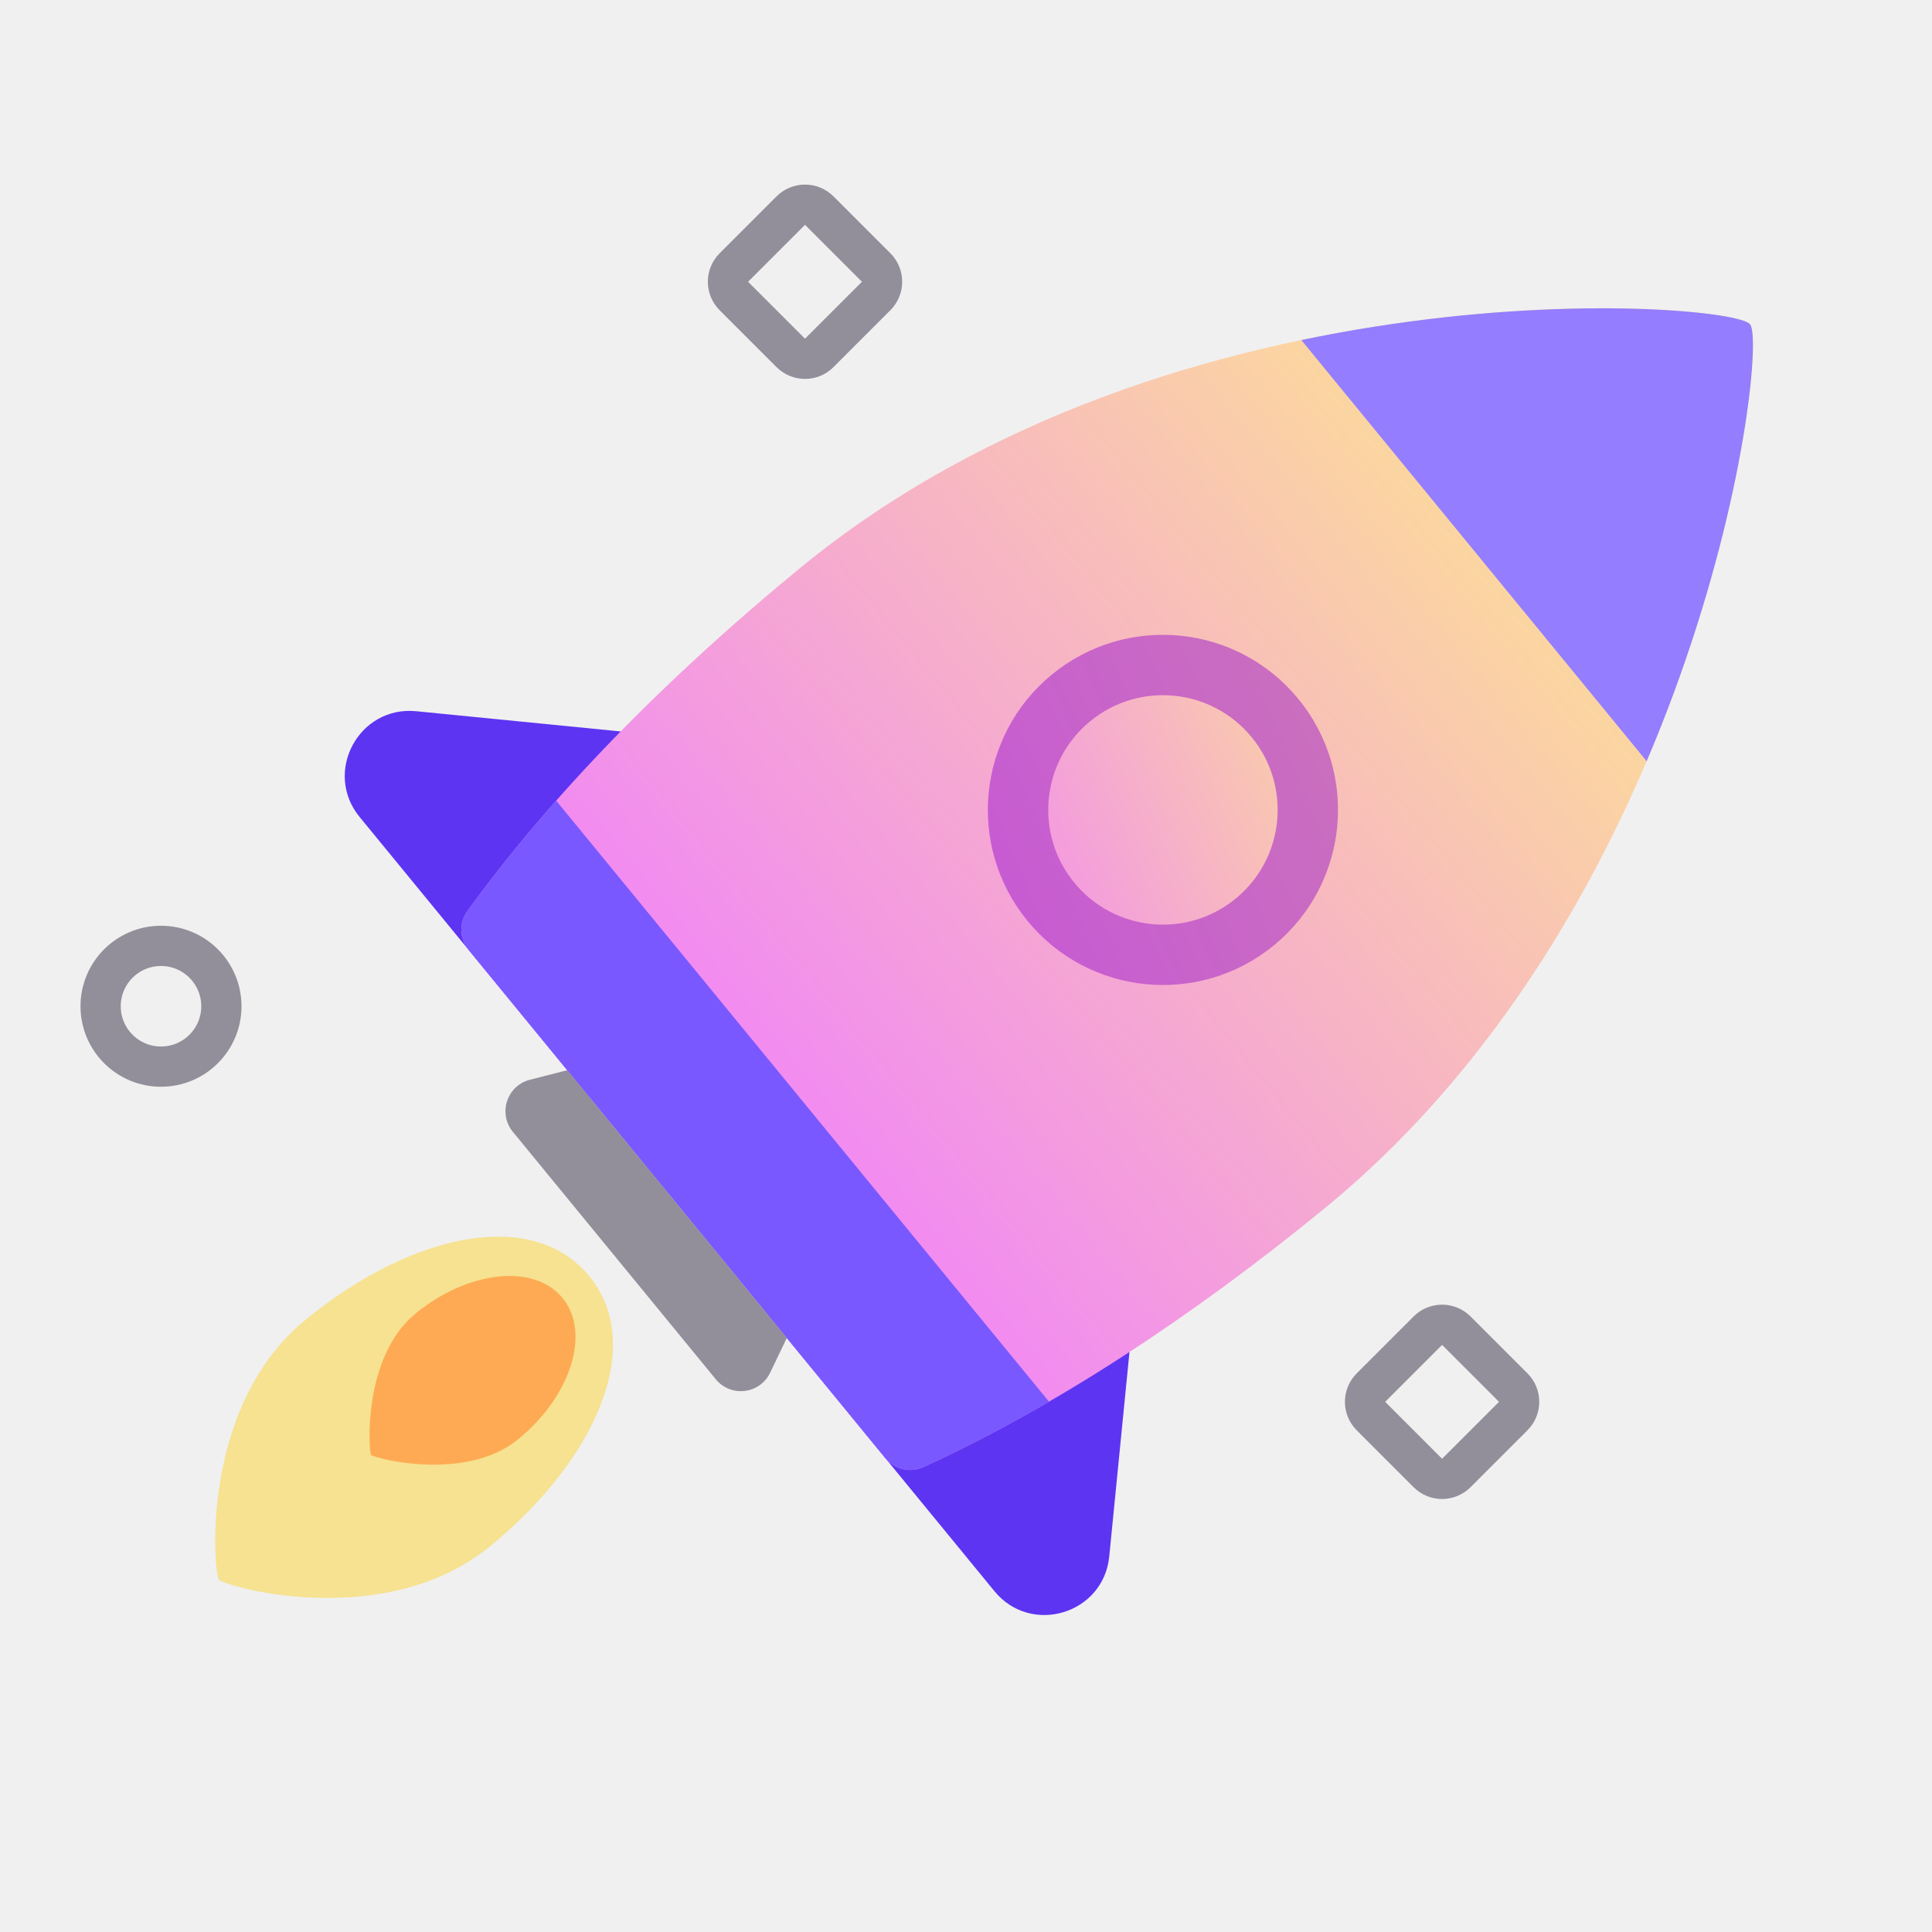
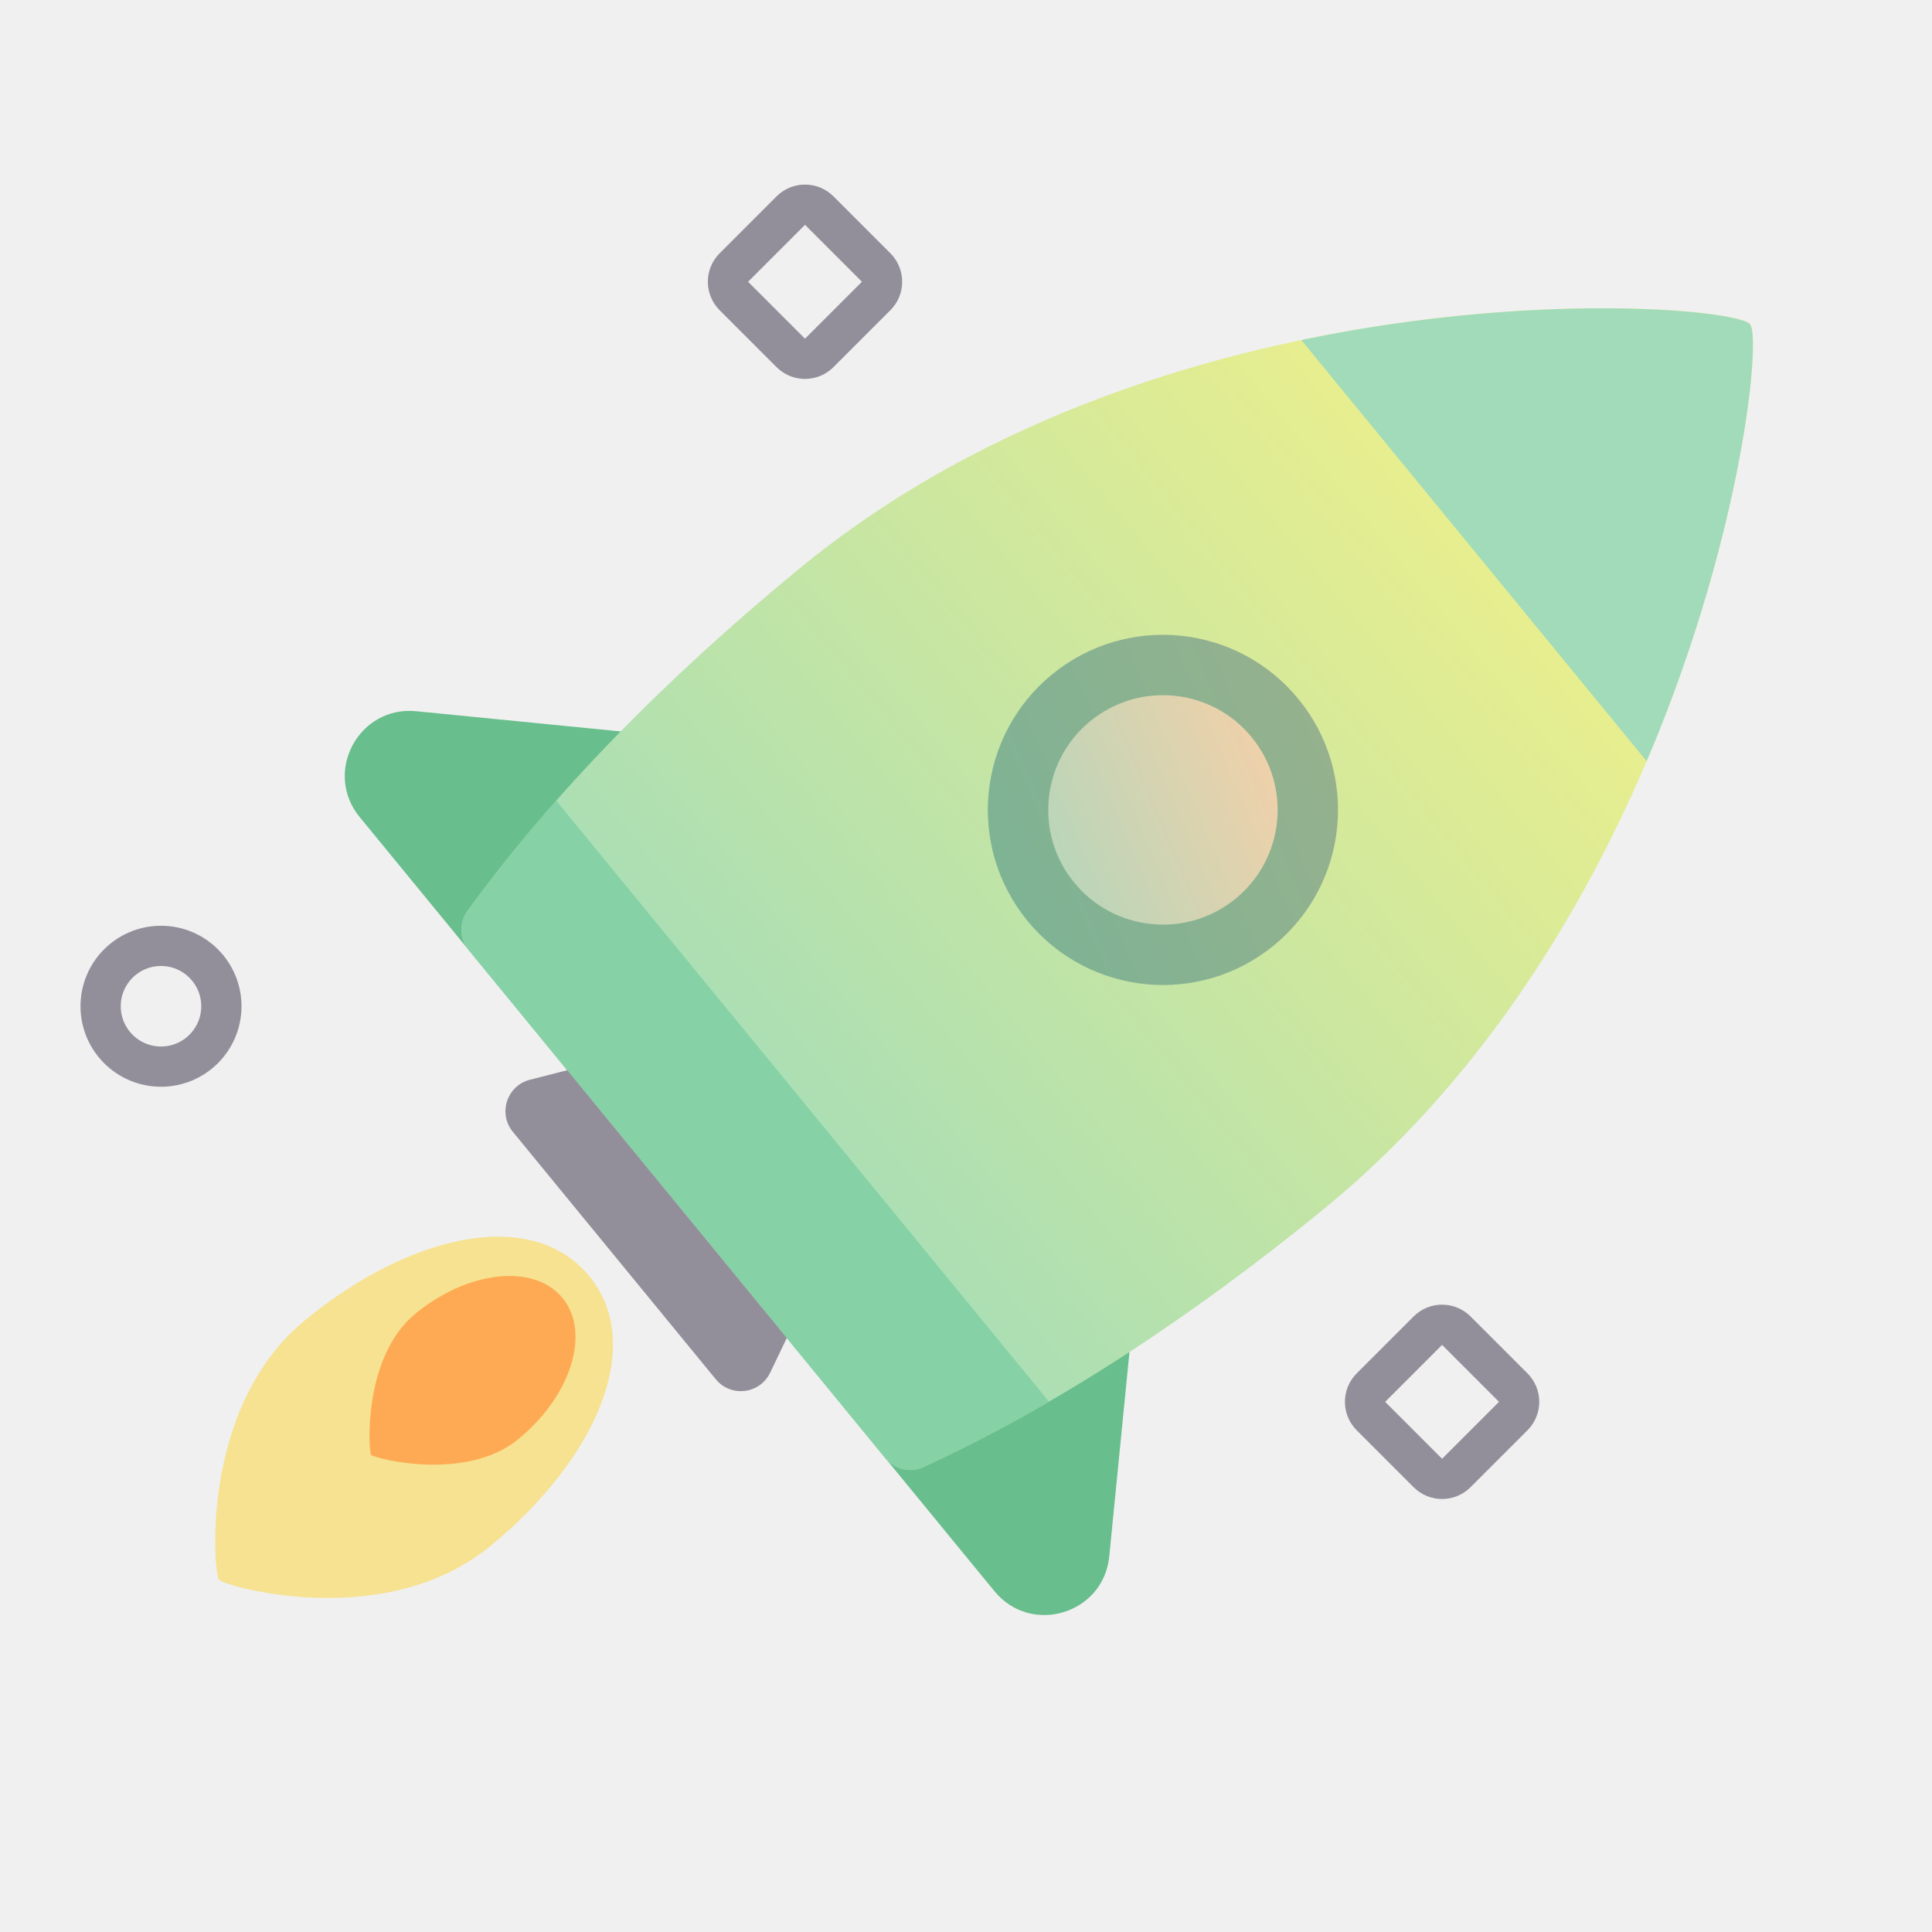
<svg xmlns="http://www.w3.org/2000/svg" width="48" height="48" viewBox="0 0 48 48" fill="none">
  <g clip-path="url(#clip0_12267_24423)">
-     <path d="M24.625 19.083L14.648 27.265L8.935 20.298C8.024 19.187 8.911 17.529 10.341 17.67L24.625 19.083Z" fill="#5D34F2" />
-     <path d="M28.972 24.385L18.994 32.566L24.707 39.533C25.618 40.644 27.417 40.099 27.559 38.669L28.972 24.385Z" fill="#5D34F2" />
+     <path d="M24.625 19.083L14.648 27.265L8.935 20.298C8.024 19.187 8.911 17.529 10.341 17.67L24.625 19.083Z" fill="#68be8c" />
+     <path d="M28.972 24.385L18.994 32.566L24.707 39.533C25.618 40.644 27.417 40.099 27.559 38.669L28.972 24.385Z" fill="#68be8c" />
    <path opacity="0.4" d="M12.184 38.41C9.558 40.563 5.574 39.41 5.44 39.247C5.307 39.084 4.956 34.951 7.582 32.797C10.209 30.644 13.226 29.983 14.639 31.705C16.05 33.427 14.811 36.257 12.184 38.41Z" fill="#FFCC00" />
    <path d="M12.877 35.756C11.564 36.833 9.288 36.228 9.221 36.147C9.155 36.065 9.007 33.715 10.32 32.638C11.634 31.561 13.27 31.387 13.976 32.248C14.682 33.108 14.19 34.679 12.877 35.756Z" fill="#FFA149" fill-opacity="0.84" />
    <path fill-rule="evenodd" clip-rule="evenodd" d="M21.997 36.228C22.226 36.507 22.611 36.601 22.939 36.451C26.142 34.984 29.564 32.764 32.929 30.005C42.271 22.344 43.952 8.631 43.48 8.055C43.008 7.48 29.231 6.442 19.889 14.103C16.525 16.861 13.677 19.782 11.611 22.636C11.399 22.928 11.416 23.325 11.645 23.603L21.997 36.228Z" fill="url(#paint0_linear_12267_24423)" />
    <mask id="mask0_12267_24423" style="mask-type:alpha" maskUnits="userSpaceOnUse" x="11" y="7" width="33" height="30">
      <path fill-rule="evenodd" clip-rule="evenodd" d="M21.997 36.228C22.226 36.507 22.611 36.601 22.939 36.451C26.142 34.984 29.564 32.764 32.929 30.005C42.271 22.344 43.952 8.631 43.48 8.055C43.008 7.48 29.231 6.442 19.889 14.103C16.525 16.861 13.677 19.782 11.611 22.636C11.399 22.928 11.416 23.325 11.645 23.603L21.997 36.228Z" fill="white" />
    </mask>
    <g mask="url(#mask0_12267_24423)">
-       <rect x="35.81" y="-1.299" width="24.395" height="8.871" transform="rotate(50.6488 35.8098 -1.29883)" fill="#947DFF" />
-       <rect x="12.269" y="18.004" width="24.395" height="8.871" transform="rotate(50.6488 12.2693 18.0039)" fill="#7958FF" />
+       <rect x="35.81" y="-1.299" width="24.395" height="8.871" transform="rotate(50.6488 35.8098 -1.29883)" fill="#a1dbb9" />
+       <rect x="12.269" y="18.004" width="24.395" height="8.871" transform="rotate(50.6488 12.2693 18.0039)" fill="#86d1a5" />
      <circle cx="28.893" cy="20.122" r="4.35" transform="rotate(50.6488 28.8928 20.122)" fill="url(#paint1_linear_12267_24423)" />
-       <circle cx="28.893" cy="20.122" r="3.6" transform="rotate(50.6488 28.8928 20.122)" stroke="#B545CA" stroke-opacity="0.7" stroke-width="1.5" />
+       <circle cx="28.893" cy="20.122" r="3.6" transform="rotate(50.6488 28.8928 20.122)" stroke="#6aa583" stroke-opacity="0.7" stroke-width="1.5" />
    </g>
    <path d="M14.094 26.589L19.548 33.241L19.134 34.105C18.878 34.637 18.157 34.724 17.783 34.267L12.741 28.119C12.367 27.663 12.594 26.972 13.165 26.826L14.094 26.589Z" fill="#928F9A" />
    <circle cx="4" cy="25" r="1.5" stroke="#928F9A" />
    <rect x="17.879" y="7" width="3" height="3" rx="0.5" transform="rotate(-45 17.879 7)" stroke="#928F9A" />
    <rect x="33.707" y="34.828" width="3" height="3" rx="0.5" transform="rotate(-45 33.7071 34.8281)" stroke="#928F9A" />
  </g>
  <defs>
    <linearGradient id="paint0_linear_12267_24423" x1="43.48" y1="8.055" x2="16.821" y2="29.916" gradientUnits="userSpaceOnUse">
      <stop stop-color="#FFF480" />
-       <stop offset="1" stop-color="#F07EFF" />
+       <stop offset="1" stop-color="#a1dcba" />
    </linearGradient>
    <linearGradient id="paint1_linear_12267_24423" x1="28.893" y1="15.772" x2="26.446" y2="24.2" gradientUnits="userSpaceOnUse">
      <stop stop-color="#FAD0A7" />
-       <stop offset="1" stop-color="#F290EB" />
+       <stop offset="1" stop-color="#abd7bd" />
    </linearGradient>
    <clipPath id="clip0_12267_24423">
      <rect width="48" height="48" rx="8" fill="white" />
    </clipPath>
  </defs>
</svg>
